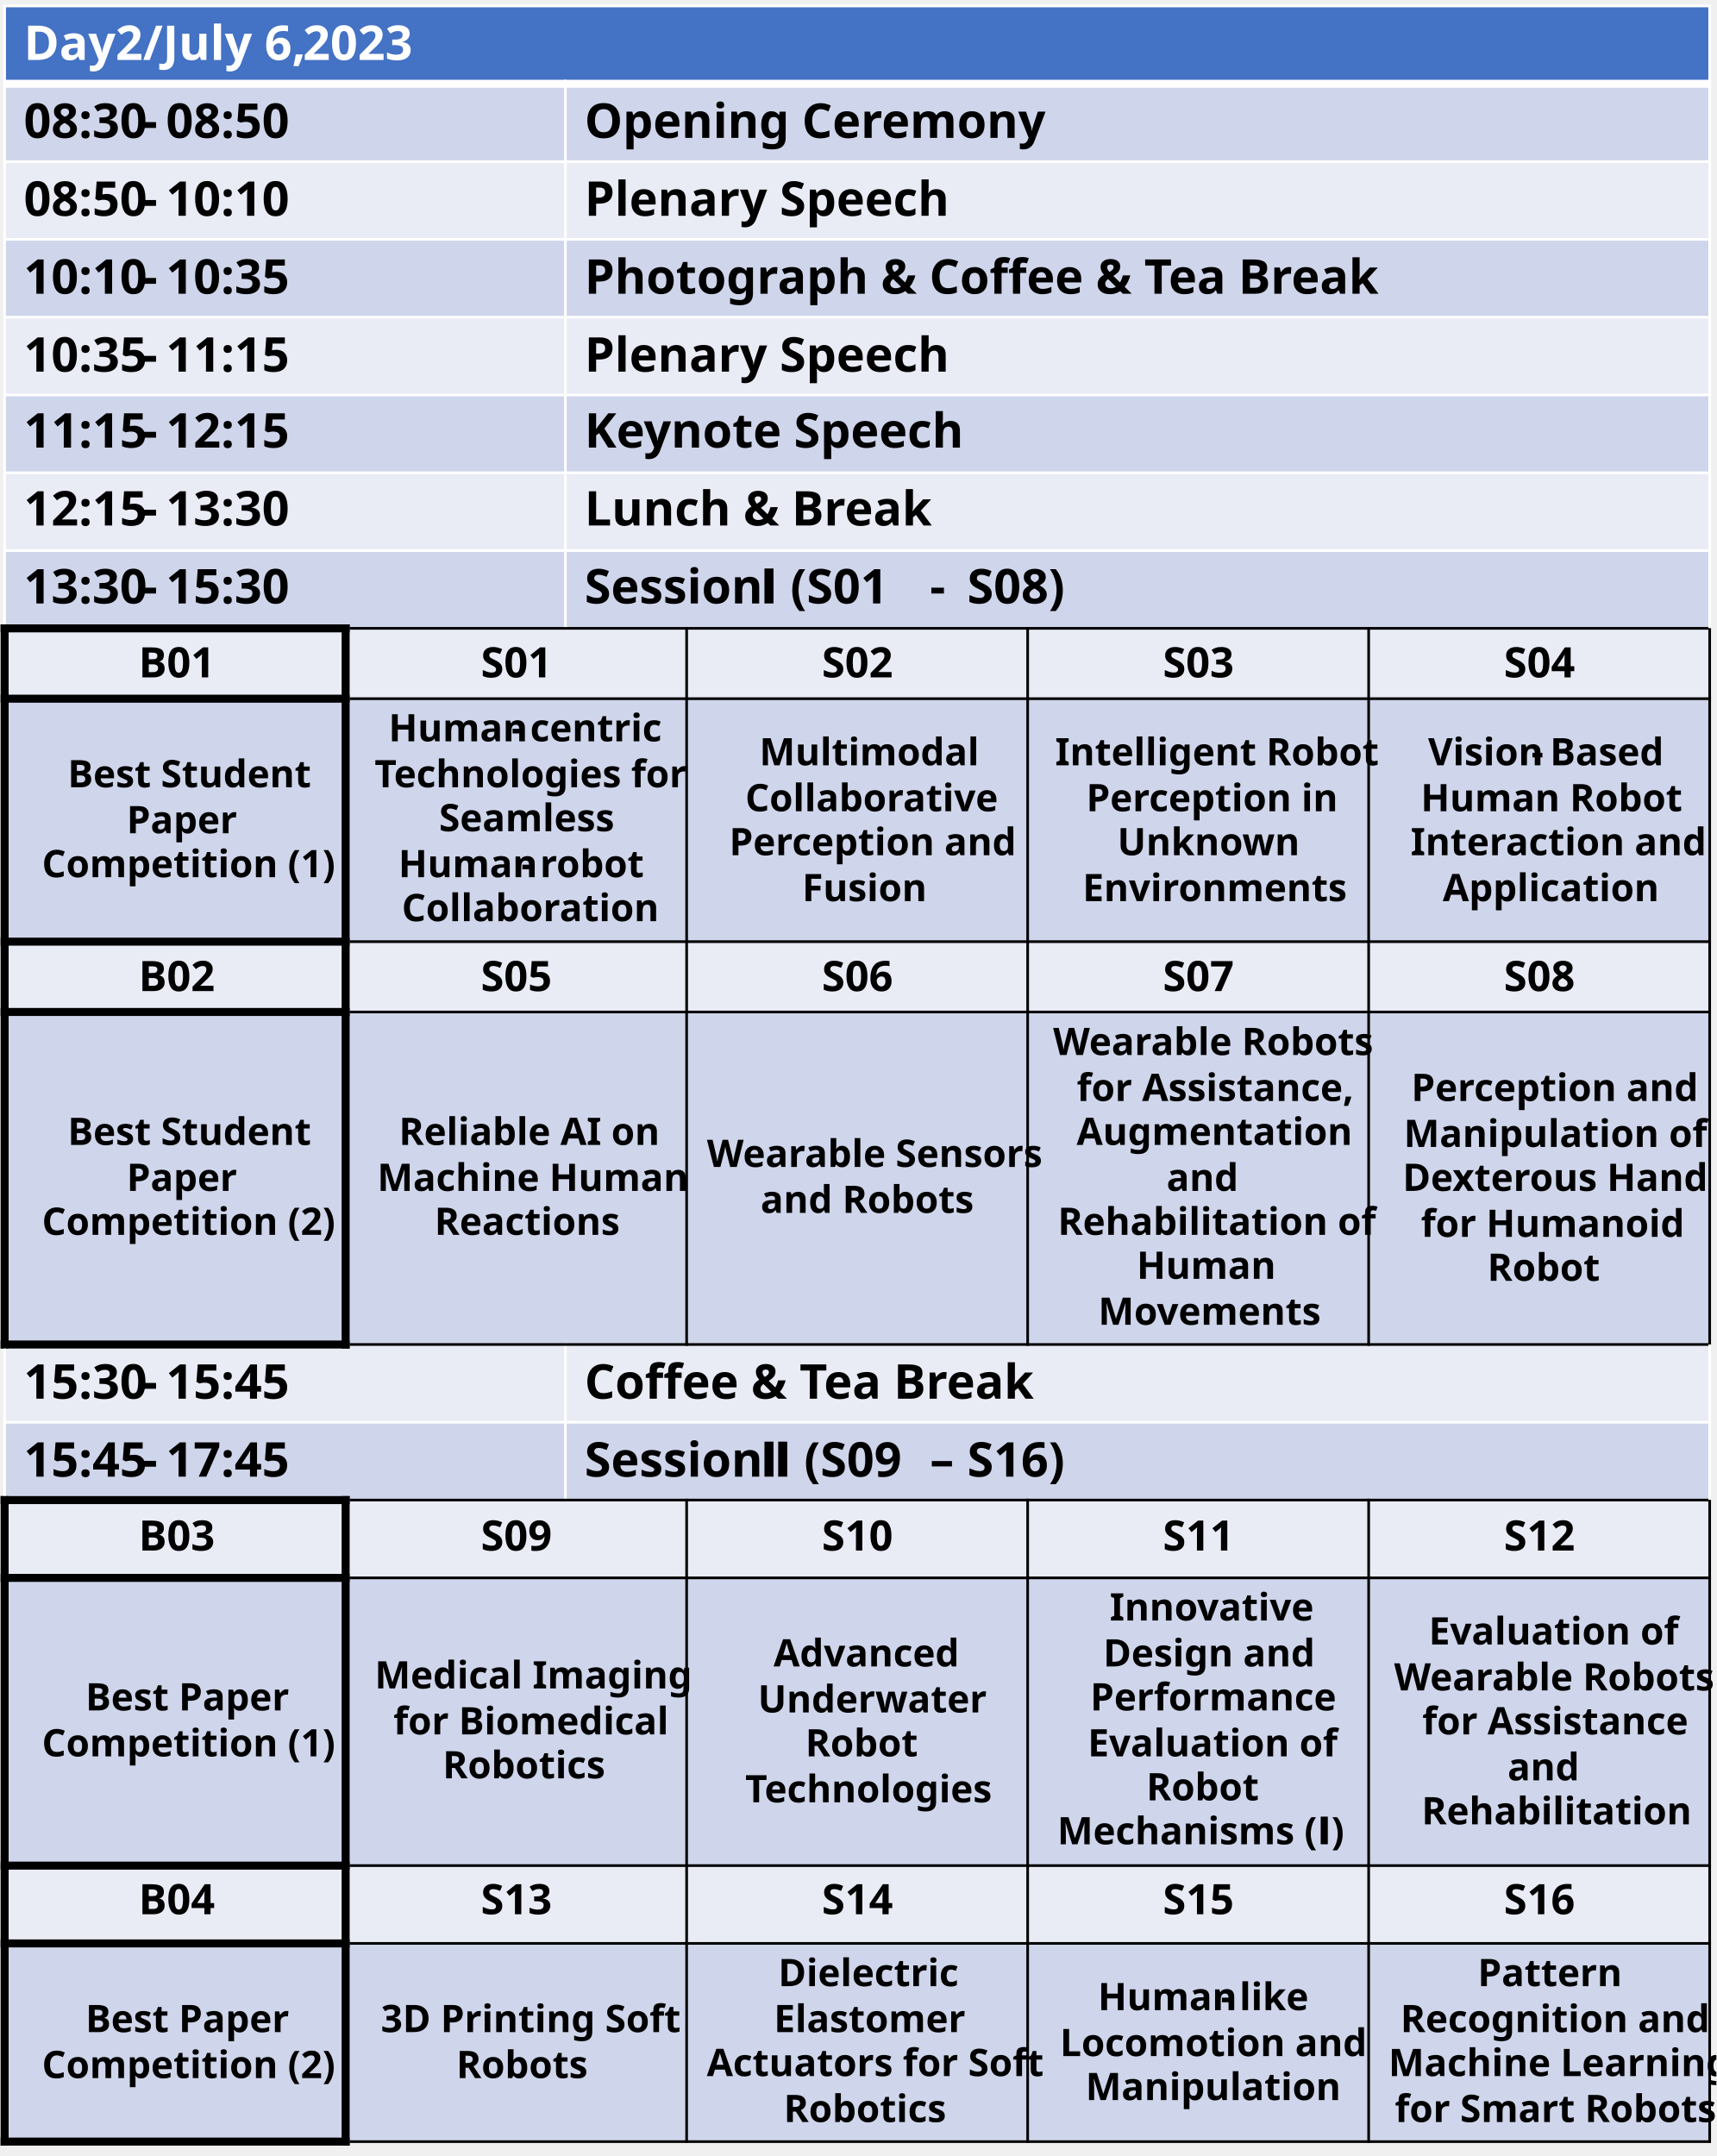
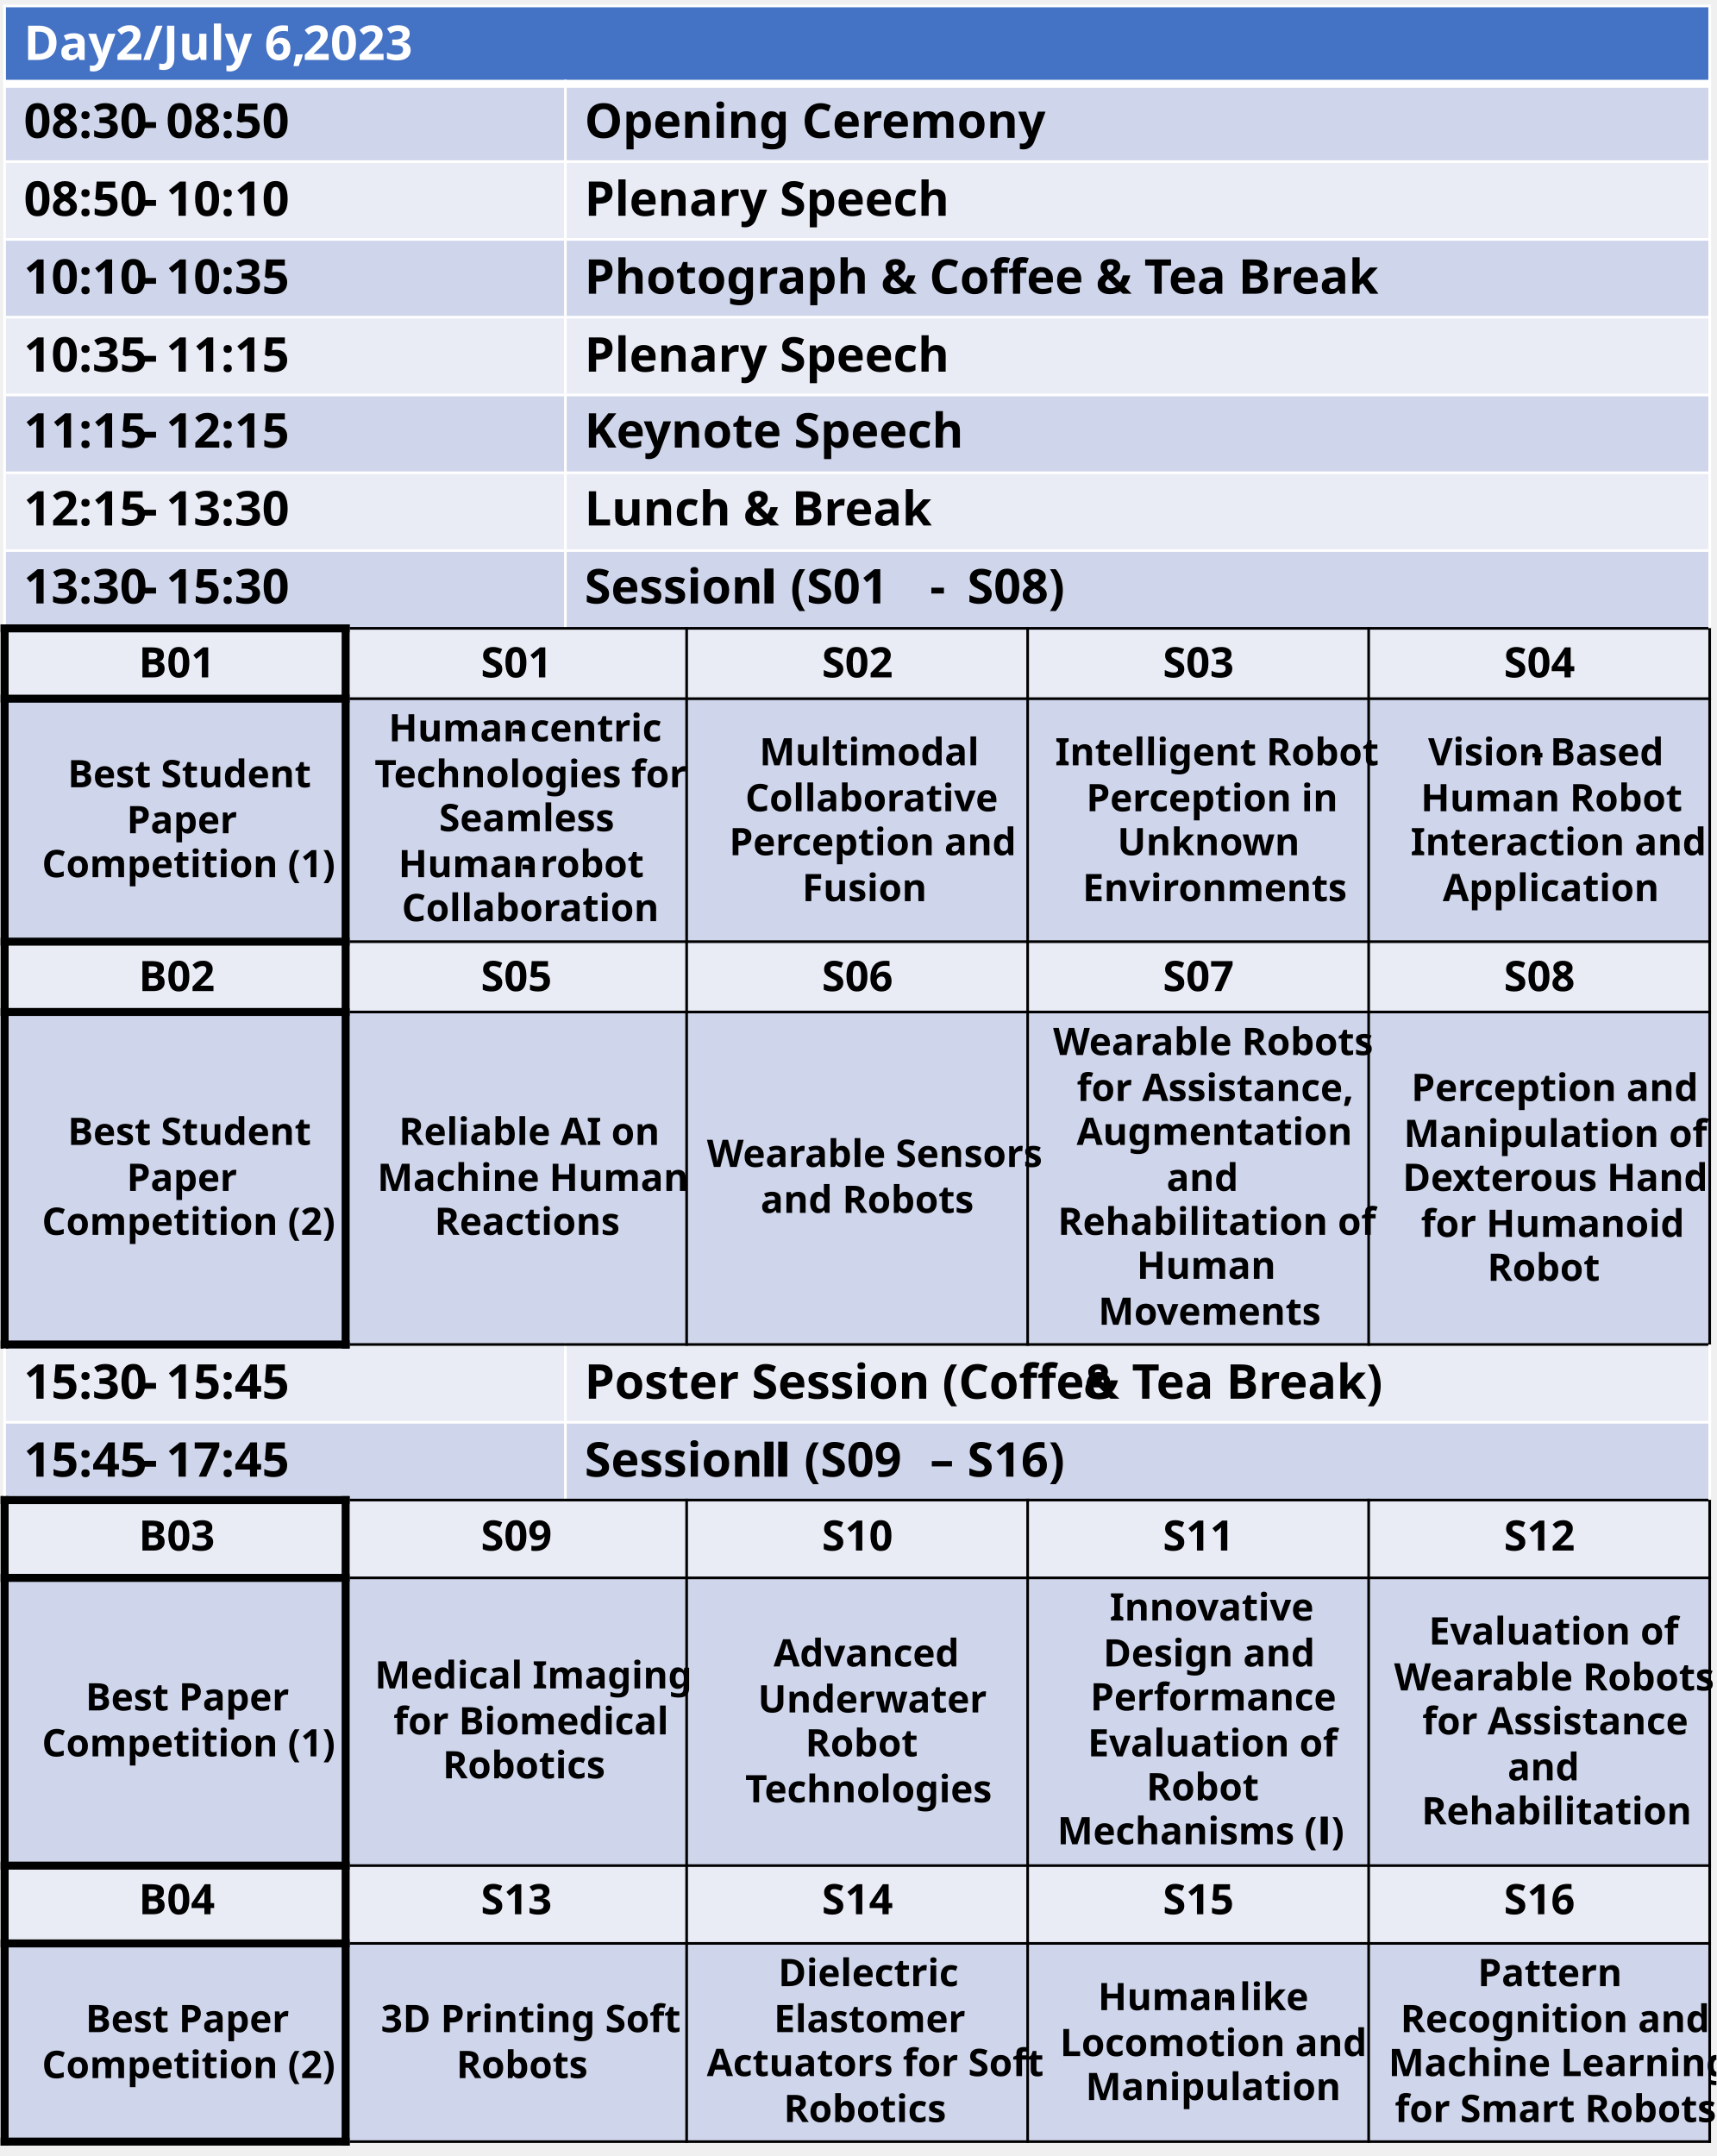
<svg xmlns="http://www.w3.org/2000/svg" width="859" height="1079" overflow="hidden">
  <g transform="translate(-225 3)">
    <path d="M227.314 0 1080.65 0 1080.65 38.933 227.314 38.933Z" fill="#4472C4" fill-rule="evenodd" />
    <path d="M227.314 38.933 507.961 38.933 507.961 77.867 227.314 77.867Z" fill="#CFD5EA" fill-rule="evenodd" />
    <path d="M507.961 38.933 1080.65 38.933 1080.65 77.867 507.961 77.867Z" fill="#CFD5EA" fill-rule="evenodd" />
    <path d="M227.314 77.867 507.961 77.867 507.961 116.8 227.314 116.8Z" fill="#E9EBF5" fill-rule="evenodd" />
    <path d="M507.961 77.867 1080.65 77.867 1080.65 116.8 507.961 116.8Z" fill="#E9EBF5" fill-rule="evenodd" />
    <path d="M227.314 116.8 507.961 116.8 507.961 155.733 227.314 155.733Z" fill="#CFD5EA" fill-rule="evenodd" />
    <path d="M507.961 116.8 1080.65 116.8 1080.65 155.733 507.961 155.733Z" fill="#CFD5EA" fill-rule="evenodd" />
    <path d="M227.314 155.733 507.961 155.733 507.961 194.667 227.314 194.667Z" fill="#E9EBF5" fill-rule="evenodd" />
    <path d="M507.961 155.733 1080.65 155.733 1080.65 194.667 507.961 194.667Z" fill="#E9EBF5" fill-rule="evenodd" />
    <path d="M227.314 194.667 507.961 194.667 507.961 233.6 227.314 233.6Z" fill="#CFD5EA" fill-rule="evenodd" />
    <path d="M507.961 194.667 1080.65 194.667 1080.65 233.6 507.961 233.6Z" fill="#CFD5EA" fill-rule="evenodd" />
    <path d="M227.314 233.6 507.961 233.6 507.961 272.533 227.314 272.533Z" fill="#E9EBF5" fill-rule="evenodd" />
    <path d="M507.961 233.6 1080.65 233.6 1080.65 272.533 507.961 272.533Z" fill="#E9EBF5" fill-rule="evenodd" />
    <path d="M227.314 272.533 507.961 272.533 507.961 311.467 227.314 311.467Z" fill="#CFD5EA" fill-rule="evenodd" />
    <path d="M507.961 272.533 1080.65 272.533 1080.65 311.467 507.961 311.467Z" fill="#CFD5EA" fill-rule="evenodd" />
    <path d="M227.314 311.467 397.98 311.467 397.98 346.667 227.314 346.667Z" fill="#E9EBF5" fill-rule="evenodd" />
    <path d="M397.98 311.467 568.647 311.467 568.647 346.667 397.98 346.667Z" fill="#E9EBF5" fill-rule="evenodd" />
    <path d="M568.647 311.467 739.314 311.467 739.314 346.667 568.647 346.667Z" fill="#E9EBF5" fill-rule="evenodd" />
    <path d="M739.314 311.467 909.98 311.467 909.98 346.667 739.314 346.667Z" fill="#E9EBF5" fill-rule="evenodd" />
    <path d="M909.98 311.467 1080.65 311.467 1080.65 346.667 909.98 346.667Z" fill="#E9EBF5" fill-rule="evenodd" />
    <path d="M227.314 346.667 397.98 346.667 397.98 468.267 227.314 468.267Z" fill="#CFD5EA" fill-rule="evenodd" />
    <path d="M397.98 346.667 568.647 346.667 568.647 468.267 397.98 468.267Z" fill="#CFD5EA" fill-rule="evenodd" />
    <path d="M568.647 346.667 739.314 346.667 739.314 468.267 568.647 468.267Z" fill="#CFD5EA" fill-rule="evenodd" />
    <path d="M739.314 346.667 909.98 346.667 909.98 468.267 739.314 468.267Z" fill="#CFD5EA" fill-rule="evenodd" />
    <path d="M909.98 346.667 1080.65 346.667 1080.65 468.267 909.98 468.267Z" fill="#CFD5EA" fill-rule="evenodd" />
    <path d="M227.314 468.267 397.98 468.267 397.98 503.467 227.314 503.467Z" fill="#E9EBF5" fill-rule="evenodd" />
    <path d="M397.98 468.267 568.647 468.267 568.647 503.467 397.98 503.467Z" fill="#E9EBF5" fill-rule="evenodd" />
    <path d="M568.647 468.267 739.314 468.267 739.314 503.467 568.647 503.467Z" fill="#E9EBF5" fill-rule="evenodd" />
    <path d="M739.314 468.267 909.98 468.267 909.98 503.467 739.314 503.467Z" fill="#E9EBF5" fill-rule="evenodd" />
    <path d="M909.98 468.267 1080.65 468.267 1080.65 503.467 909.98 503.467Z" fill="#E9EBF5" fill-rule="evenodd" />
    <path d="M227.314 503.467 397.98 503.467 397.98 669.867 227.314 669.867Z" fill="#CFD5EA" fill-rule="evenodd" />
    <path d="M397.98 503.467 568.647 503.467 568.647 669.867 397.98 669.867Z" fill="#CFD5EA" fill-rule="evenodd" />
    <path d="M568.647 503.467 739.314 503.467 739.314 669.867 568.647 669.867Z" fill="#CFD5EA" fill-rule="evenodd" />
    <path d="M739.314 503.467 909.98 503.467 909.98 669.867 739.314 669.867Z" fill="#CFD5EA" fill-rule="evenodd" />
    <path d="M909.98 503.467 1080.65 503.467 1080.65 669.867 909.98 669.867Z" fill="#CFD5EA" fill-rule="evenodd" />
    <path d="M227.314 669.867 507.961 669.867 507.961 708.8 227.314 708.8Z" fill="#E9EBF5" fill-rule="evenodd" />
    <path d="M507.961 669.867 1080.65 669.867 1080.65 708.8 507.961 708.8Z" fill="#E9EBF5" fill-rule="evenodd" />
    <path d="M227.314 708.8 507.961 708.8 507.961 747.733 227.314 747.733Z" fill="#CFD5EA" fill-rule="evenodd" />
    <path d="M507.961 708.8 1080.65 708.8 1080.65 747.733 507.961 747.733Z" fill="#CFD5EA" fill-rule="evenodd" />
    <path d="M227.314 747.733 397.98 747.733 397.98 786.667 227.314 786.667Z" fill="#E9EBF5" fill-rule="evenodd" />
    <path d="M397.98 747.733 568.647 747.733 568.647 786.667 397.98 786.667Z" fill="#E9EBF5" fill-rule="evenodd" />
    <path d="M568.647 747.733 739.314 747.733 739.314 786.667 568.647 786.667Z" fill="#E9EBF5" fill-rule="evenodd" />
    <path d="M739.314 747.733 909.98 747.733 909.98 786.667 739.314 786.667Z" fill="#E9EBF5" fill-rule="evenodd" />
    <path d="M909.98 747.733 1080.65 747.733 1080.65 786.667 909.98 786.667Z" fill="#E9EBF5" fill-rule="evenodd" />
    <path d="M227.314 786.667 397.98 786.667 397.98 930.667 227.314 930.667Z" fill="#CFD5EA" fill-rule="evenodd" />
    <path d="M397.98 786.667 568.647 786.667 568.647 930.667 397.98 930.667Z" fill="#CFD5EA" fill-rule="evenodd" />
    <path d="M568.647 786.667 739.314 786.667 739.314 930.667 568.647 930.667Z" fill="#CFD5EA" fill-rule="evenodd" />
    <path d="M739.314 786.667 909.98 786.667 909.98 930.667 739.314 930.667Z" fill="#CFD5EA" fill-rule="evenodd" />
    <path d="M909.98 786.667 1080.65 786.667 1080.65 930.667 909.98 930.667Z" fill="#CFD5EA" fill-rule="evenodd" />
    <path d="M227.314 930.667 397.98 930.667 397.98 969.6 227.314 969.6Z" fill="#E9EBF5" fill-rule="evenodd" />
    <path d="M397.98 930.667 568.647 930.667 568.647 969.6 397.98 969.6Z" fill="#E9EBF5" fill-rule="evenodd" />
    <path d="M568.647 930.667 739.314 930.667 739.314 969.6 568.647 969.6Z" fill="#E9EBF5" fill-rule="evenodd" />
    <path d="M739.314 930.667 909.98 930.667 909.98 969.6 739.314 969.6Z" fill="#E9EBF5" fill-rule="evenodd" />
    <path d="M909.98 930.667 1080.65 930.667 1080.65 969.6 909.98 969.6Z" fill="#E9EBF5" fill-rule="evenodd" />
    <path d="M227.314 969.6 397.98 969.6 397.98 1068.8 227.314 1068.8Z" fill="#CFD5EA" fill-rule="evenodd" />
    <path d="M397.98 969.6 568.647 969.6 568.647 1068.8 397.98 1068.8Z" fill="#CFD5EA" fill-rule="evenodd" />
    <path d="M568.647 969.6 739.314 969.6 739.314 1068.8 568.647 1068.8Z" fill="#CFD5EA" fill-rule="evenodd" />
    <path d="M739.314 969.6 909.98 969.6 909.98 1068.8 739.314 1068.8Z" fill="#CFD5EA" fill-rule="evenodd" />
    <path d="M909.98 969.6 1080.65 969.6 1080.65 1068.8 909.98 1068.8Z" fill="#CFD5EA" fill-rule="evenodd" />
    <path d="M397.98 309.467 397.98 671.867" stroke="#000000" stroke-width="4" stroke-linejoin="round" stroke-miterlimit="10" fill="none" fill-rule="evenodd" />
    <path d="M397.98 745.733 397.98 1070.8" stroke="#000000" stroke-width="4" stroke-linejoin="round" stroke-miterlimit="10" fill="none" fill-rule="evenodd" />
    <path d="M507.961 36.933 507.961 312.133" stroke="#FFFFFF" stroke-width="1.333" stroke-linejoin="round" stroke-miterlimit="10" fill="none" fill-rule="evenodd" />
    <path d="M507.961 669.2 507.961 748.4" stroke="#FFFFFF" stroke-width="1.333" stroke-linejoin="round" stroke-miterlimit="10" fill="none" fill-rule="evenodd" />
    <path d="M568.647 310.8 568.647 670.533" stroke="#000000" stroke-width="1.333" stroke-linejoin="round" stroke-miterlimit="10" fill="none" fill-rule="evenodd" />
    <path d="M568.647 747.067 568.647 1069.47" stroke="#000000" stroke-width="1.333" stroke-linejoin="round" stroke-miterlimit="10" fill="none" fill-rule="evenodd" />
    <path d="M739.314 310.8 739.314 670.533" stroke="#000000" stroke-width="1.333" stroke-linejoin="round" stroke-miterlimit="10" fill="none" fill-rule="evenodd" />
    <path d="M739.314 747.067 739.314 1069.47" stroke="#000000" stroke-width="1.333" stroke-linejoin="round" stroke-miterlimit="10" fill="none" fill-rule="evenodd" />
    <path d="M909.98 310.8 909.98 670.533" stroke="#000000" stroke-width="1.333" stroke-linejoin="round" stroke-miterlimit="10" fill="none" fill-rule="evenodd" />
    <path d="M909.98 747.067 909.98 1069.47" stroke="#000000" stroke-width="1.333" stroke-linejoin="round" stroke-miterlimit="10" fill="none" fill-rule="evenodd" />
    <path d="M226.647 38.933 1081.31 38.933" stroke="#FFFFFF" stroke-width="4" stroke-linejoin="round" stroke-miterlimit="10" fill="none" fill-rule="evenodd" />
    <path d="M226.647 77.867 1081.31 77.867" stroke="#FFFFFF" stroke-width="1.333" stroke-linejoin="round" stroke-miterlimit="10" fill="none" fill-rule="evenodd" />
    <path d="M226.647 116.8 1081.31 116.8" stroke="#FFFFFF" stroke-width="1.333" stroke-linejoin="round" stroke-miterlimit="10" fill="none" fill-rule="evenodd" />
    <path d="M226.647 155.733 1081.31 155.733" stroke="#FFFFFF" stroke-width="1.333" stroke-linejoin="round" stroke-miterlimit="10" fill="none" fill-rule="evenodd" />
    <path d="M226.647 194.667 1081.31 194.667" stroke="#FFFFFF" stroke-width="1.333" stroke-linejoin="round" stroke-miterlimit="10" fill="none" fill-rule="evenodd" />
    <path d="M226.647 233.6 1081.31 233.6" stroke="#FFFFFF" stroke-width="1.333" stroke-linejoin="round" stroke-miterlimit="10" fill="none" fill-rule="evenodd" />
    <path d="M226.647 272.533 1081.31 272.533" stroke="#FFFFFF" stroke-width="1.333" stroke-linejoin="round" stroke-miterlimit="10" fill="none" fill-rule="evenodd" />
    <path d="M225.314 311.467 399.98 311.467" stroke="#000000" stroke-width="4" stroke-linejoin="round" stroke-miterlimit="10" fill="none" fill-rule="evenodd" />
    <path d="M399.98 311.467 1081.31 311.467" stroke="#000000" stroke-width="1.333" stroke-linejoin="round" stroke-miterlimit="10" fill="none" fill-rule="evenodd" />
    <path d="M225.314 346.667 399.98 346.667" stroke="#000000" stroke-width="4" stroke-linejoin="round" stroke-miterlimit="10" fill="none" fill-rule="evenodd" />
    <path d="M399.98 346.667 1081.31 346.667" stroke="#000000" stroke-width="1.333" stroke-linejoin="round" stroke-miterlimit="10" fill="none" fill-rule="evenodd" />
    <path d="M225.314 468.267 399.98 468.267" stroke="#000000" stroke-width="4" stroke-linejoin="round" stroke-miterlimit="10" fill="none" fill-rule="evenodd" />
    <path d="M399.98 468.267 1081.31 468.267" stroke="#000000" stroke-width="1.333" stroke-linejoin="round" stroke-miterlimit="10" fill="none" fill-rule="evenodd" />
    <path d="M225.314 503.467 399.98 503.467" stroke="#000000" stroke-width="4" stroke-linejoin="round" stroke-miterlimit="10" fill="none" fill-rule="evenodd" />
    <path d="M399.98 503.467 1081.31 503.467" stroke="#000000" stroke-width="1.333" stroke-linejoin="round" stroke-miterlimit="10" fill="none" fill-rule="evenodd" />
    <path d="M225.314 669.867 399.98 669.867" stroke="#000000" stroke-width="4" stroke-linejoin="round" stroke-miterlimit="10" fill="none" fill-rule="evenodd" />
    <path d="M399.98 669.867 1081.31 669.867" stroke="#000000" stroke-width="1.333" stroke-linejoin="round" stroke-miterlimit="10" fill="none" fill-rule="evenodd" />
    <path d="M226.647 708.8 1081.31 708.8" stroke="#FFFFFF" stroke-width="1.333" stroke-linejoin="round" stroke-miterlimit="10" fill="none" fill-rule="evenodd" />
    <path d="M225.314 747.733 399.98 747.733" stroke="#000000" stroke-width="4" stroke-linejoin="round" stroke-miterlimit="10" fill="none" fill-rule="evenodd" />
    <path d="M399.98 747.733 1081.31 747.733" stroke="#000000" stroke-width="1.333" stroke-linejoin="round" stroke-miterlimit="10" fill="none" fill-rule="evenodd" />
    <path d="M225.314 786.667 399.98 786.667" stroke="#000000" stroke-width="4" stroke-linejoin="round" stroke-miterlimit="10" fill="none" fill-rule="evenodd" />
    <path d="M399.98 786.667 1081.31 786.667" stroke="#000000" stroke-width="1.333" stroke-linejoin="round" stroke-miterlimit="10" fill="none" fill-rule="evenodd" />
    <path d="M225.314 930.667 399.98 930.667" stroke="#000000" stroke-width="4" stroke-linejoin="round" stroke-miterlimit="10" fill="none" fill-rule="evenodd" />
    <path d="M399.98 930.667 1081.31 930.667" stroke="#000000" stroke-width="1.333" stroke-linejoin="round" stroke-miterlimit="10" fill="none" fill-rule="evenodd" />
    <path d="M225.314 969.6 399.98 969.6" stroke="#000000" stroke-width="4" stroke-linejoin="round" stroke-miterlimit="10" fill="none" fill-rule="evenodd" />
    <path d="M399.98 969.6 1081.31 969.6" stroke="#000000" stroke-width="1.333" stroke-linejoin="round" stroke-miterlimit="10" fill="none" fill-rule="evenodd" />
    <path d="M227.314-0.667 227.314 309.467" stroke="#FFFFFF" stroke-width="1.333" stroke-linejoin="round" stroke-miterlimit="10" fill="none" fill-rule="evenodd" />
    <path d="M227.314 309.467 227.314 671.867" stroke="#000000" stroke-width="4" stroke-linejoin="round" stroke-miterlimit="10" fill="none" fill-rule="evenodd" />
    <path d="M227.314 671.867 227.314 745.733" stroke="#FFFFFF" stroke-width="1.333" stroke-linejoin="round" stroke-miterlimit="10" fill="none" fill-rule="evenodd" />
    <path d="M227.314 745.733 227.314 1070.8" stroke="#000000" stroke-width="4" stroke-linejoin="round" stroke-miterlimit="10" fill="none" fill-rule="evenodd" />
    <path d="M1080.65-0.667 1080.65 311.467" stroke="#FFFFFF" stroke-width="1.333" stroke-linejoin="round" stroke-miterlimit="10" fill="none" fill-rule="evenodd" />
    <path d="M1080.65 311.467 1080.65 669.867" stroke="#000000" stroke-width="1.333" stroke-linejoin="round" stroke-miterlimit="10" fill="none" fill-rule="evenodd" />
    <path d="M1080.65 669.867 1080.65 747.733" stroke="#FFFFFF" stroke-width="1.333" stroke-linejoin="round" stroke-miterlimit="10" fill="none" fill-rule="evenodd" />
    <path d="M1080.65 747.733 1080.65 1069.47" stroke="#000000" stroke-width="1.333" stroke-linejoin="round" stroke-miterlimit="10" fill="none" fill-rule="evenodd" />
    <path d="M226.647 0 1081.31 0" stroke="#FFFFFF" stroke-width="1.333" stroke-linejoin="round" stroke-miterlimit="10" fill="none" fill-rule="evenodd" />
    <path d="M225.314 1068.8 399.98 1068.8" stroke="#000000" stroke-width="4" stroke-linejoin="round" stroke-miterlimit="10" fill="none" fill-rule="evenodd" />
    <path d="M399.98 1068.8 1081.31 1068.8" stroke="#000000" stroke-width="1.333" stroke-linejoin="round" stroke-miterlimit="10" fill="none" fill-rule="evenodd" />
    <g>
      <text fill="#FFFFFF" font-family="DengXian,DengXian_MSFontService,sans-serif" font-weight="700" font-size="24" transform="translate(236.914 27)">Day2/July 6,</text>
    </g>
    <text fill="#FFFFFF" font-family="DengXian,DengXian_MSFontService,sans-serif" font-weight="700" font-size="24" transform="translate(376.58 27)">2023</text>
    <g>
      <text font-family="DengXian,DengXian_MSFontService,sans-serif" font-weight="700" font-size="24" transform="translate(517.561 66)">Opening Ceremony</text>
    </g>
    <g>
      <text font-family="DengXian,DengXian_MSFontService,sans-serif" font-weight="700" font-size="24" transform="translate(236.914 66)">08:30</text>
    </g>
    <text font-family="DengXian,DengXian_MSFontService,sans-serif" font-weight="700" font-size="24" transform="translate(296.08 66)">-</text>
    <text font-family="DengXian,DengXian_MSFontService,sans-serif" font-weight="700" font-size="24" transform="translate(308.08 66)">08:50</text>
    <g>
      <text font-family="DengXian,DengXian_MSFontService,sans-serif" font-weight="700" font-size="24" transform="translate(517.561 105)">Plenary Speech</text>
    </g>
    <g>
      <text font-family="DengXian,DengXian_MSFontService,sans-serif" font-weight="700" font-size="24" transform="translate(236.914 105)">08:50</text>
    </g>
    <text font-family="DengXian,DengXian_MSFontService,sans-serif" font-weight="700" font-size="24" transform="translate(296.08 105)">-</text>
    <text font-family="DengXian,DengXian_MSFontService,sans-serif" font-weight="700" font-size="24" transform="translate(308.08 105)">10:10</text>
    <g>
      <text font-family="DengXian,DengXian_MSFontService,sans-serif" font-weight="700" font-size="24" transform="translate(517.561 144)">Photograph &amp; Coffee &amp; Tea Break</text>
    </g>
    <g>
      <text font-family="DengXian,DengXian_MSFontService,sans-serif" font-weight="700" font-size="24" transform="translate(236.914 144)">10:10</text>
    </g>
    <text font-family="DengXian,DengXian_MSFontService,sans-serif" font-weight="700" font-size="24" transform="translate(296.08 144)">-</text>
    <text font-family="DengXian,DengXian_MSFontService,sans-serif" font-weight="700" font-size="24" transform="translate(308.08 144)">10:35</text>
    <g>
      <text font-family="DengXian,DengXian_MSFontService,sans-serif" font-weight="700" font-size="24" transform="translate(517.561 183)">Plenary Speech</text>
    </g>
    <g>
      <text font-family="DengXian,DengXian_MSFontService,sans-serif" font-weight="700" font-size="24" transform="translate(236.914 183)">10:35</text>
    </g>
    <text font-family="DengXian,DengXian_MSFontService,sans-serif" font-weight="700" font-size="24" transform="translate(296.08 183)">-</text>
    <text font-family="DengXian,DengXian_MSFontService,sans-serif" font-weight="700" font-size="24" transform="translate(308.08 183)">11:15</text>
    <g>
      <text font-family="DengXian,DengXian_MSFontService,sans-serif" font-weight="700" font-size="24" transform="translate(517.561 221)">Keynote Speech</text>
    </g>
    <g>
      <text font-family="DengXian,DengXian_MSFontService,sans-serif" font-weight="700" font-size="24" transform="translate(236.914 221)">11:15</text>
    </g>
    <text font-family="DengXian,DengXian_MSFontService,sans-serif" font-weight="700" font-size="24" transform="translate(296.08 221)">-</text>
    <text font-family="DengXian,DengXian_MSFontService,sans-serif" font-weight="700" font-size="24" transform="translate(308.08 221)">12:15</text>
    <g>
      <text font-family="DengXian,DengXian_MSFontService,sans-serif" font-weight="700" font-size="24" transform="translate(517.561 260)">Lunch &amp; Break</text>
    </g>
    <g>
      <text font-family="DengXian,DengXian_MSFontService,sans-serif" font-weight="700" font-size="24" transform="translate(236.914 260)">12:15</text>
    </g>
    <text font-family="DengXian,DengXian_MSFontService,sans-serif" font-weight="700" font-size="24" transform="translate(296.08 260)">-</text>
    <text font-family="DengXian,DengXian_MSFontService,sans-serif" font-weight="700" font-size="24" transform="translate(308.08 260)">13:30</text>
    <g>
      <text font-family="DengXian,DengXian_MSFontService,sans-serif" font-weight="700" font-size="24" transform="translate(517.561 299)">Session</text>
    </g>
    <text font-family="DengXian,DengXian_MSFontService,sans-serif" font-weight="700" font-size="24" transform="translate(605.394 299)">Ⅰ (S01</text>
    <text font-family="DengXian,DengXian_MSFontService,sans-serif" font-weight="700" font-size="24" transform="translate(690.394 299)">-</text>
    <text font-family="DengXian,DengXian_MSFontService,sans-serif" font-weight="700" font-size="24" transform="translate(709.061 299)">S08)</text>
    <g>
      <text font-family="DengXian,DengXian_MSFontService,sans-serif" font-weight="700" font-size="24" transform="translate(236.914 299)">13:30</text>
    </g>
    <text font-family="DengXian,DengXian_MSFontService,sans-serif" font-weight="700" font-size="24" transform="translate(296.08 299)">-</text>
    <text font-family="DengXian,DengXian_MSFontService,sans-serif" font-weight="700" font-size="24" transform="translate(308.08 299)">15:30</text>
    <text font-family="DengXian,DengXian_MSFontService,sans-serif" font-weight="700" font-size="21" transform="translate(977.647 336)">S04</text>
    <text font-family="DengXian,DengXian_MSFontService,sans-serif" font-weight="700" font-size="21" transform="translate(806.98 336)">S03</text>
    <text font-family="DengXian,DengXian_MSFontService,sans-serif" font-weight="700" font-size="21" transform="translate(636.314 336)">S02</text>
    <text font-family="DengXian,DengXian_MSFontService,sans-serif" font-weight="700" font-size="21" transform="translate(465.647 336)">S01</text>
    <text font-family="DengXian,DengXian_MSFontService,sans-serif" font-weight="700" font-size="21" transform="translate(294.397 336)">B01</text>
    <text font-family="DengXian,DengXian_MSFontService,sans-serif" font-weight="700" font-size="19" transform="translate(939.727 380)">Vision</text>
    <text font-family="DengXian,DengXian_MSFontService,sans-serif" font-weight="700" font-size="19" transform="translate(991.394 380)">-</text>
    <text font-family="DengXian,DengXian_MSFontService,sans-serif" font-weight="700" font-size="19" transform="translate(1000.73 380)">Based</text>
    <text font-family="DengXian,DengXian_MSFontService,sans-serif" font-weight="700" font-size="19" transform="translate(936.06 403)">Human Robot</text>
    <text font-family="DengXian,DengXian_MSFontService,sans-serif" font-weight="700" font-size="19" transform="translate(930.98 425)">Interaction and</text>
    <text font-family="DengXian,DengXian_MSFontService,sans-serif" font-weight="700" font-size="19" transform="translate(947.06 448)">Application</text>
    <g>
      <text font-family="DengXian,DengXian_MSFontService,sans-serif" font-weight="700" font-size="19" transform="translate(753.064 380)">Intelligent Robot</text>
    </g>
    <text font-family="DengXian,DengXian_MSFontService,sans-serif" font-weight="700" font-size="19" transform="translate(768.65 403)">Perception in</text>
    <text font-family="DengXian,DengXian_MSFontService,sans-serif" font-weight="700" font-size="19" transform="translate(784.23 425)">Unknown</text>
    <text font-family="DengXian,DengXian_MSFontService,sans-serif" font-weight="700" font-size="19" transform="translate(766.817 448)">Environments</text>
    <text font-family="DengXian,DengXian_MSFontService,sans-serif" font-weight="700" font-size="19" transform="translate(605.06 380)">Multimodal</text>
    <text font-family="DengXian,DengXian_MSFontService,sans-serif" font-weight="700" font-size="19" transform="translate(597.98 403)">Collaborative</text>
    <text font-family="DengXian,DengXian_MSFontService,sans-serif" font-weight="700" font-size="19" transform="translate(589.98 425)">Perception and</text>
    <text font-family="DengXian,DengXian_MSFontService,sans-serif" font-weight="700" font-size="19" transform="translate(626.48 448)">Fusion</text>
    <text font-family="DengXian,DengXian_MSFontService,sans-serif" font-weight="700" font-size="19" transform="translate(419.48 368)">Human</text>
    <text font-family="DengXian,DengXian_MSFontService,sans-serif" font-weight="700" font-size="19" transform="translate(480.98 368)">-</text>
    <text font-family="DengXian,DengXian_MSFontService,sans-serif" font-weight="700" font-size="19" transform="translate(490.314 368)">centric</text>
    <g>
      <text font-family="DengXian,DengXian_MSFontService,sans-serif" font-weight="700" font-size="19" transform="translate(412.48 391)">Technologies for</text>
    </g>
    <text font-family="DengXian,DengXian_MSFontService,sans-serif" font-weight="700" font-size="19" transform="translate(444.727 413)">Seamless</text>
    <text font-family="DengXian,DengXian_MSFontService,sans-serif" font-weight="700" font-size="19" transform="translate(424.394 436)">Human</text>
    <text font-family="DengXian,DengXian_MSFontService,sans-serif" font-weight="700" font-size="19" transform="translate(485.894 436)">-</text>
    <text font-family="DengXian,DengXian_MSFontService,sans-serif" font-weight="700" font-size="19" transform="translate(495.227 436)">robot</text>
    <text font-family="DengXian,DengXian_MSFontService,sans-serif" font-weight="700" font-size="19" transform="translate(426.06 458)">Collaboration</text>
    <text font-family="DengXian,DengXian_MSFontService,sans-serif" font-weight="700" font-size="19" transform="translate(258.894 391)">Best Student</text>
    <text font-family="DengXian,DengXian_MSFontService,sans-serif" font-weight="700" font-size="19" transform="translate(288.394 414)">Paper</text>
    <text font-family="DengXian,DengXian_MSFontService,sans-serif" font-weight="700" font-size="19" transform="translate(245.98 436)">Competition (1)</text>
    <text font-family="DengXian,DengXian_MSFontService,sans-serif" font-weight="700" font-size="21" transform="translate(977.647 493)">S08</text>
    <text font-family="DengXian,DengXian_MSFontService,sans-serif" font-weight="700" font-size="21" transform="translate(806.98 493)">S07</text>
    <text font-family="DengXian,DengXian_MSFontService,sans-serif" font-weight="700" font-size="21" transform="translate(636.314 493)">S06</text>
    <text font-family="DengXian,DengXian_MSFontService,sans-serif" font-weight="700" font-size="21" transform="translate(465.647 493)">S05</text>
    <text font-family="DengXian,DengXian_MSFontService,sans-serif" font-weight="700" font-size="21" transform="translate(294.397 493)">B02</text>
    <text font-family="DengXian,DengXian_MSFontService,sans-serif" font-weight="700" font-size="19" transform="translate(931.314 548)">Perception and</text>
    <text font-family="DengXian,DengXian_MSFontService,sans-serif" font-weight="700" font-size="19" transform="translate(927.56 571)">Manipulation of</text>
    <text font-family="DengXian,DengXian_MSFontService,sans-serif" font-weight="700" font-size="19" transform="translate(926.98 593)">Dexterous Hand</text>
    <text font-family="DengXian,DengXian_MSFontService,sans-serif" font-weight="700" font-size="19" transform="translate(936.147 616)">for Humanoid</text>
    <text font-family="DengXian,DengXian_MSFontService,sans-serif" font-weight="700" font-size="19" transform="translate(969.394 638)">Robot</text>
    <g>
      <text font-family="DengXian,DengXian_MSFontService,sans-serif" font-weight="700" font-size="19" transform="translate(752.064 525)">Wearable Robots</text>
    </g>
    <text font-family="DengXian,DengXian_MSFontService,sans-serif" font-weight="700" font-size="19" transform="translate(763.897 548)">for Assistance,</text>
    <text font-family="DengXian,DengXian_MSFontService,sans-serif" font-weight="700" font-size="19" transform="translate(763.817 570)">Augmentation</text>
    <text font-family="DengXian,DengXian_MSFontService,sans-serif" font-weight="700" font-size="19" transform="translate(808.817 593)">and</text>
    <g>
      <text font-family="DengXian,DengXian_MSFontService,sans-serif" font-weight="700" font-size="19" transform="translate(754.397 615)">Rehabilitation of</text>
    </g>
    <text font-family="DengXian,DengXian_MSFontService,sans-serif" font-weight="700" font-size="19" transform="translate(793.897 637)">Human</text>
    <text font-family="DengXian,DengXian_MSFontService,sans-serif" font-weight="700" font-size="19" transform="translate(774.65 660)">Movements</text>
    <g>
      <text font-family="DengXian,DengXian_MSFontService,sans-serif" font-weight="700" font-size="19" transform="translate(578.814 581)">Wearable Sensors</text>
    </g>
    <text font-family="DengXian,DengXian_MSFontService,sans-serif" font-weight="700" font-size="19" transform="translate(605.647 604)">and Robots</text>
    <text font-family="DengXian,DengXian_MSFontService,sans-serif" font-weight="700" font-size="19" transform="translate(424.647 570)">Reliable AI on</text>
    <g>
      <text font-family="DengXian,DengXian_MSFontService,sans-serif" font-weight="700" font-size="19" transform="translate(413.814 593)">Machine Human</text>
    </g>
    <text font-family="DengXian,DengXian_MSFontService,sans-serif" font-weight="700" font-size="19" transform="translate(442.48 615)">Reactions</text>
    <text font-family="DengXian,DengXian_MSFontService,sans-serif" font-weight="700" font-size="19" transform="translate(258.894 570)">Best Student</text>
    <text font-family="DengXian,DengXian_MSFontService,sans-serif" font-weight="700" font-size="19" transform="translate(288.394 593)">Paper</text>
    <text font-family="DengXian,DengXian_MSFontService,sans-serif" font-weight="700" font-size="19" transform="translate(245.98 615)">Competition (2)</text>
    <g>
-       <text font-family="DengXian,DengXian_MSFontService,sans-serif" font-weight="700" font-size="24" transform="translate(517.561 697)">Coffee &amp; Tea Break</text>
-     </g>
+       <text font-family="DengXian,DengXian_MSFontService,sans-serif" font-weight="700" font-size="24" transform="translate(517.561 697)">Poster Session (Coffee</text>
+     </g>
+     <text font-family="DengXian,DengXian_MSFontService,sans-serif" font-weight="700" font-size="24" transform="translate(767.228 697)">&amp; Tea</text>
+     <text font-family="DengXian,DengXian_MSFontService,sans-serif" font-weight="700" font-size="24" transform="translate(838.728 697)">Break)</text>
    <g>
      <text font-family="DengXian,DengXian_MSFontService,sans-serif" font-weight="700" font-size="24" transform="translate(236.914 697)">15:30</text>
    </g>
    <text font-family="DengXian,DengXian_MSFontService,sans-serif" font-weight="700" font-size="24" transform="translate(296.08 697)">-</text>
    <text font-family="DengXian,DengXian_MSFontService,sans-serif" font-weight="700" font-size="24" transform="translate(308.08 697)">15:45</text>
    <g>
      <text font-family="DengXian,DengXian_MSFontService,sans-serif" font-weight="700" font-size="24" transform="translate(517.561 736)">Session</text>
    </g>
    <text font-family="DengXian,DengXian_MSFontService,sans-serif" font-weight="700" font-size="24" transform="translate(605.394 736)">Ⅱ (S09</text>
    <text font-family="DengXian,DengXian_MSFontService,sans-serif" font-weight="700" font-size="24" transform="translate(690.394 736)">–</text>
    <text font-family="DengXian,DengXian_MSFontService,sans-serif" font-weight="700" font-size="24" transform="translate(709.061 736)">S16)</text>
    <g>
      <text font-family="DengXian,DengXian_MSFontService,sans-serif" font-weight="700" font-size="24" transform="translate(236.914 736)">15:45</text>
    </g>
    <text font-family="DengXian,DengXian_MSFontService,sans-serif" font-weight="700" font-size="24" transform="translate(296.08 736)">-</text>
    <text font-family="DengXian,DengXian_MSFontService,sans-serif" font-weight="700" font-size="24" transform="translate(308.08 736)">17:45</text>
    <text font-family="DengXian,DengXian_MSFontService,sans-serif" font-weight="700" font-size="21" transform="translate(977.647 773)">S12</text>
    <text font-family="DengXian,DengXian_MSFontService,sans-serif" font-weight="700" font-size="21" transform="translate(806.98 773)">S11</text>
    <text font-family="DengXian,DengXian_MSFontService,sans-serif" font-weight="700" font-size="21" transform="translate(636.314 773)">S10</text>
    <text font-family="DengXian,DengXian_MSFontService,sans-serif" font-weight="700" font-size="21" transform="translate(465.647 773)">S09</text>
    <text font-family="DengXian,DengXian_MSFontService,sans-serif" font-weight="700" font-size="21" transform="translate(294.397 773)">B03</text>
    <text font-family="DengXian,DengXian_MSFontService,sans-serif" font-weight="700" font-size="19" transform="translate(940.064 820)">Evaluation of</text>
    <g>
      <text font-family="DengXian,DengXian_MSFontService,sans-serif" font-weight="700" font-size="19" transform="translate(922.73 843)">Wearable Robots</text>
    </g>
    <text font-family="DengXian,DengXian_MSFontService,sans-serif" font-weight="700" font-size="19" transform="translate(936.817 865)">for Assistance</text>
    <text font-family="DengXian,DengXian_MSFontService,sans-serif" font-weight="700" font-size="19" transform="translate(979.484 888)">and</text>
    <text font-family="DengXian,DengXian_MSFontService,sans-serif" font-weight="700" font-size="19" transform="translate(936.484 910)">Rehabilitation</text>
    <text font-family="DengXian,DengXian_MSFontService,sans-serif" font-weight="700" font-size="19" transform="translate(780.394 808)">Innovative</text>
    <text font-family="DengXian,DengXian_MSFontService,sans-serif" font-weight="700" font-size="19" transform="translate(777.147 831)">Design and</text>
    <text font-family="DengXian,DengXian_MSFontService,sans-serif" font-weight="700" font-size="19" transform="translate(770.647 853)">Performance</text>
    <text font-family="DengXian,DengXian_MSFontService,sans-serif" font-weight="700" font-size="19" transform="translate(769.394 876)">Evaluation of</text>
    <text font-family="DengXian,DengXian_MSFontService,sans-serif" font-weight="700" font-size="19" transform="translate(798.727 898)">Robot</text>
    <text font-family="DengXian,DengXian_MSFontService,sans-serif" font-weight="700" font-size="19" transform="translate(754.147 920)">Mechanisms (Ⅰ)</text>
    <text font-family="DengXian,DengXian_MSFontService,sans-serif" font-weight="700" font-size="19" transform="translate(612.147 831)">Advanced</text>
    <text font-family="DengXian,DengXian_MSFontService,sans-serif" font-weight="700" font-size="19" transform="translate(604.314 854)">Underwater</text>
    <text font-family="DengXian,DengXian_MSFontService,sans-serif" font-weight="700" font-size="19" transform="translate(628.06 876)">Robot</text>
    <text font-family="DengXian,DengXian_MSFontService,sans-serif" font-weight="700" font-size="19" transform="translate(597.98 899)">Technologies</text>
    <g>
      <text font-family="DengXian,DengXian_MSFontService,sans-serif" font-weight="700" font-size="19" transform="translate(412.564 842)">Medical Imaging</text>
    </g>
    <text font-family="DengXian,DengXian_MSFontService,sans-serif" font-weight="700" font-size="19" transform="translate(421.897 865)">for Biomedical</text>
    <text font-family="DengXian,DengXian_MSFontService,sans-serif" font-weight="700" font-size="19" transform="translate(446.564 887)">Robotics</text>
    <text font-family="DengXian,DengXian_MSFontService,sans-serif" font-weight="700" font-size="19" transform="translate(267.814 853)">Best Paper</text>
    <text font-family="DengXian,DengXian_MSFontService,sans-serif" font-weight="700" font-size="19" transform="translate(245.98 876)">Competition (1)</text>
    <text font-family="DengXian,DengXian_MSFontService,sans-serif" font-weight="700" font-size="21" transform="translate(977.647 955)">S16</text>
    <text font-family="DengXian,DengXian_MSFontService,sans-serif" font-weight="700" font-size="21" transform="translate(806.98 955)">S15</text>
    <text font-family="DengXian,DengXian_MSFontService,sans-serif" font-weight="700" font-size="21" transform="translate(636.314 955)">S14</text>
    <text font-family="DengXian,DengXian_MSFontService,sans-serif" font-weight="700" font-size="21" transform="translate(465.647 955)">S13</text>
    <text font-family="DengXian,DengXian_MSFontService,sans-serif" font-weight="700" font-size="21" transform="translate(294.397 955)">B04</text>
    <text font-family="DengXian,DengXian_MSFontService,sans-serif" font-weight="700" font-size="19" transform="translate(964.564 991)">Pattern</text>
    <g>
      <text font-family="DengXian,DengXian_MSFontService,sans-serif" font-weight="700" font-size="19" transform="translate(925.897 1014)">Recognition and</text>
    </g>
    <g>
      <text font-family="DengXian,DengXian_MSFontService,sans-serif" font-weight="700" font-size="19" transform="translate(919.897 1036)">Machine Learning</text>
    </g>
    <text font-family="DengXian,DengXian_MSFontService,sans-serif" font-weight="700" font-size="19" transform="translate(923.064 1059)">for Smart Robots</text>
    <text font-family="DengXian,DengXian_MSFontService,sans-serif" font-weight="700" font-size="19" transform="translate(774.48 1003)">Human</text>
    <text font-family="DengXian,DengXian_MSFontService,sans-serif" font-weight="700" font-size="19" transform="translate(835.98 1003)">-</text>
    <text font-family="DengXian,DengXian_MSFontService,sans-serif" font-weight="700" font-size="19" transform="translate(845.314 1003)">like</text>
    <text font-family="DengXian,DengXian_MSFontService,sans-serif" font-weight="700" font-size="19" transform="translate(755.48 1026)">Locomotion and</text>
    <text font-family="DengXian,DengXian_MSFontService,sans-serif" font-weight="700" font-size="19" transform="translate(768.314 1048)">Manipulation</text>
    <text font-family="DengXian,DengXian_MSFontService,sans-serif" font-weight="700" font-size="19" transform="translate(614.484 991)">Dielectric</text>
    <text font-family="DengXian,DengXian_MSFontService,sans-serif" font-weight="700" font-size="19" transform="translate(612.317 1014)">Elastomer</text>
    <g>
      <text font-family="DengXian,DengXian_MSFontService,sans-serif" font-weight="700" font-size="19" transform="translate(578.73 1036)">Actuators for Soft</text>
    </g>
    <text font-family="DengXian,DengXian_MSFontService,sans-serif" font-weight="700" font-size="19" transform="translate(617.23 1059)">Robotics</text>
    <text font-family="DengXian,DengXian_MSFontService,sans-serif" font-weight="700" font-size="19" transform="translate(415.647 1014)">3D Printing Soft</text>
    <text font-family="DengXian,DengXian_MSFontService,sans-serif" font-weight="700" font-size="19" transform="translate(453.394 1037)">Robots</text>
    <text font-family="DengXian,DengXian_MSFontService,sans-serif" font-weight="700" font-size="19" transform="translate(267.814 1014)">Best Paper</text>
    <text font-family="DengXian,DengXian_MSFontService,sans-serif" font-weight="700" font-size="19" transform="translate(245.98 1037)">Competition (2)</text>
  </g>
</svg>
